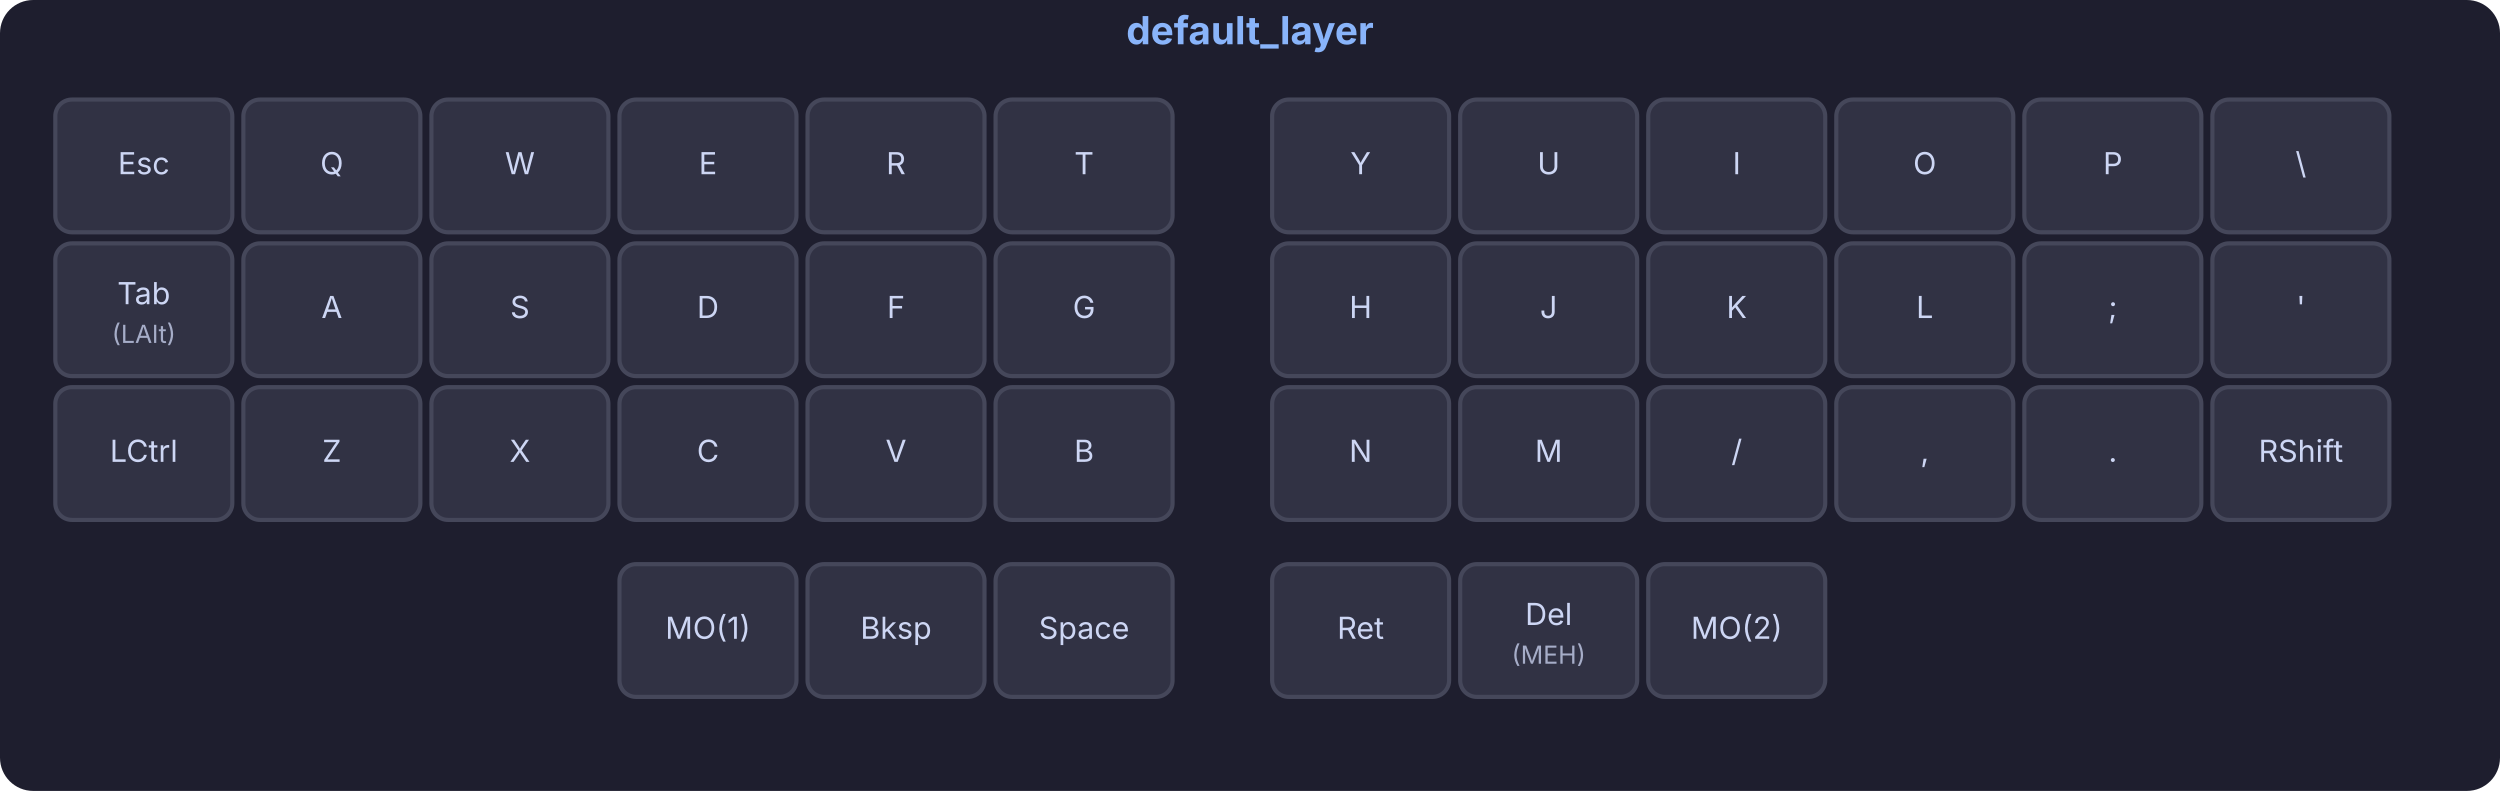
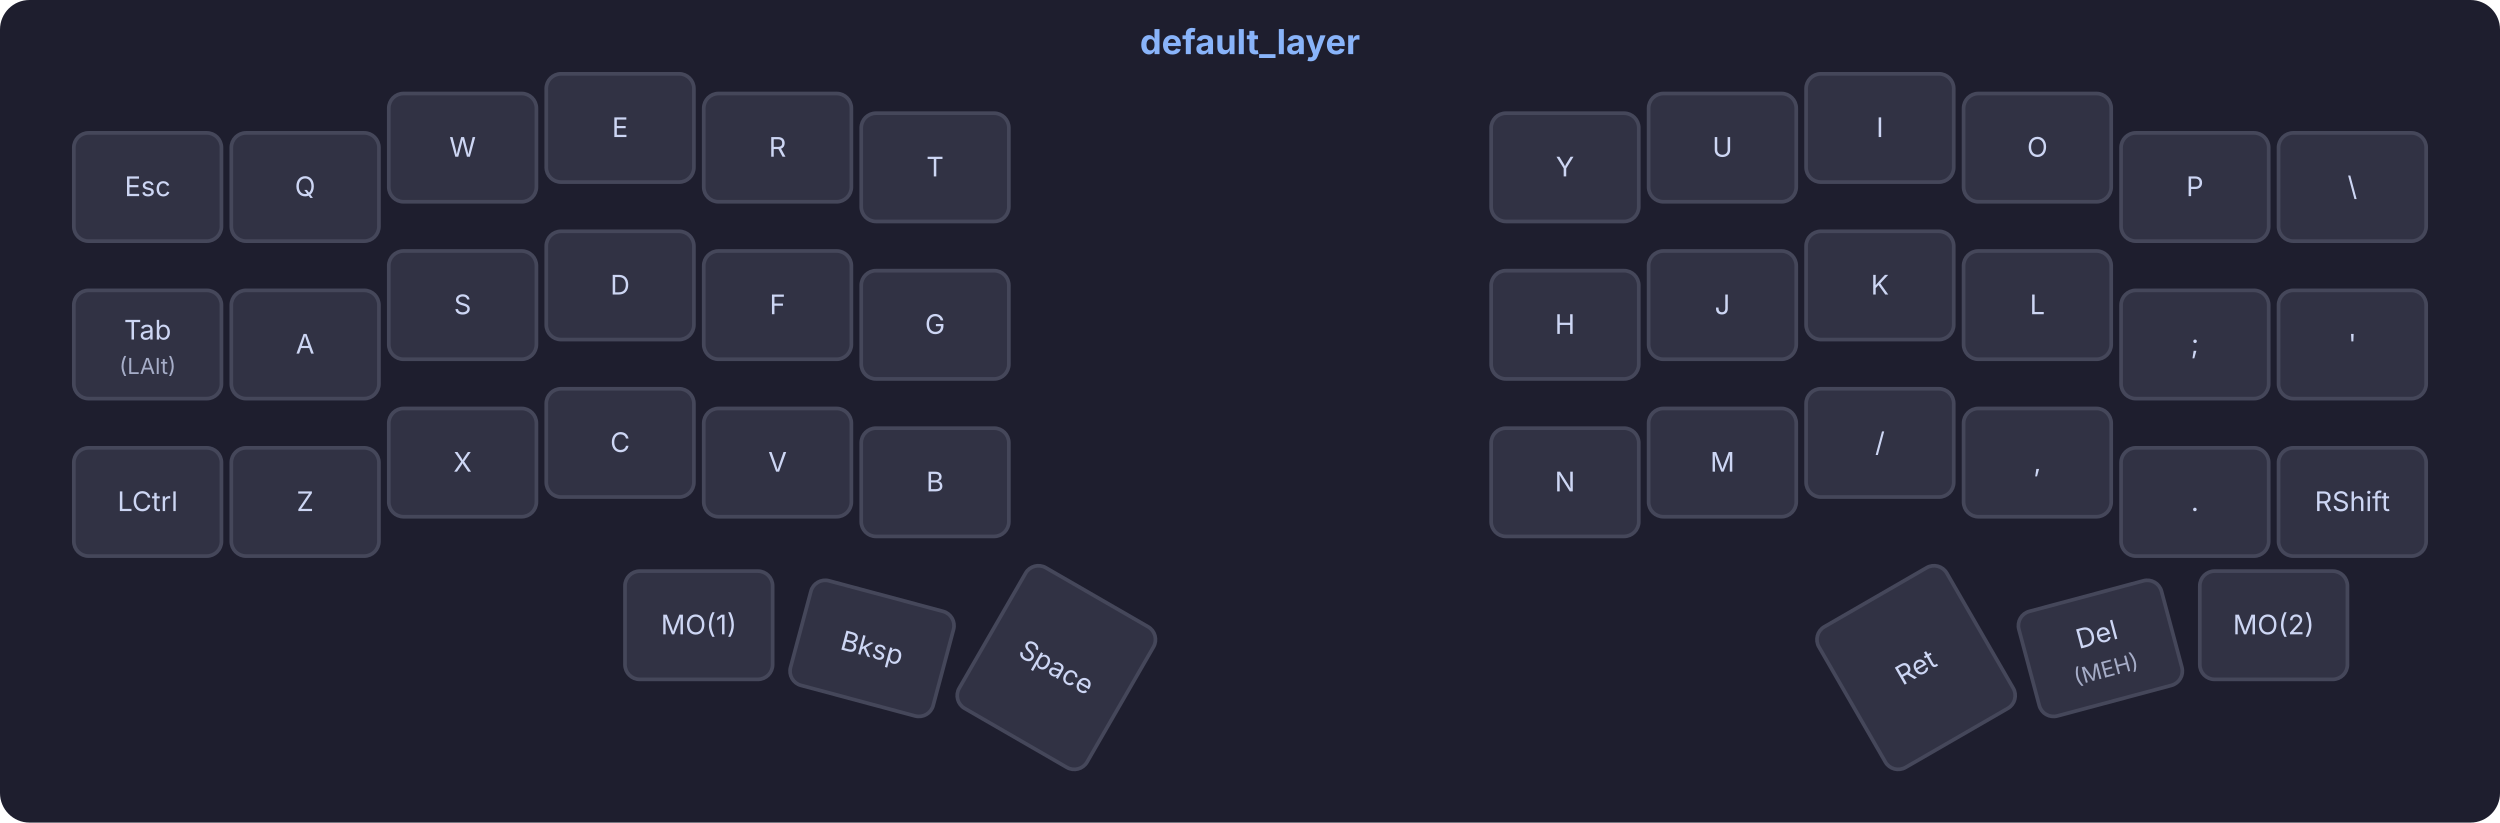
- <svg xmlns="http://www.w3.org/2000/svg" width="904" height="286" viewBox="-20 -20 904 286">
-   <rect x="-20" y="-20" width="904" height="286" fill="#1e1e2e" rx="12" />
-   <text x="432" y="-4" text-anchor="middle" fill="#89b4fa" font-size="14px" font-weight="bold" font-family="Inter, SF Pro Text, Segoe UI, system-ui, sans-serif">default_layer</text>
-   <rect x="0" y="16" width="64" height="48" rx="6" fill="#313244" stroke="#45475a" stroke-width="1.5" />
-   <text x="32" y="43" text-anchor="middle" fill="#cdd6f4" font-size="11px" font-family="Inter, SF Pro Text, Segoe UI, system-ui, sans-serif">Esc</text>
-   <rect x="68" y="16" width="64" height="48" rx="6" fill="#313244" stroke="#45475a" stroke-width="1.5" />
-   <text x="100" y="43" text-anchor="middle" fill="#cdd6f4" font-size="11px" font-family="Inter, SF Pro Text, Segoe UI, system-ui, sans-serif">Q</text>
-   <rect x="136" y="16" width="64" height="48" rx="6" fill="#313244" stroke="#45475a" stroke-width="1.5" />
-   <text x="168" y="43" text-anchor="middle" fill="#cdd6f4" font-size="11px" font-family="Inter, SF Pro Text, Segoe UI, system-ui, sans-serif">W</text>
-   <rect x="204" y="16" width="64" height="48" rx="6" fill="#313244" stroke="#45475a" stroke-width="1.5" />
-   <text x="236" y="43" text-anchor="middle" fill="#cdd6f4" font-size="11px" font-family="Inter, SF Pro Text, Segoe UI, system-ui, sans-serif">E</text>
-   <rect x="272" y="16" width="64" height="48" rx="6" fill="#313244" stroke="#45475a" stroke-width="1.5" />
-   <text x="304" y="43" text-anchor="middle" fill="#cdd6f4" font-size="11px" font-family="Inter, SF Pro Text, Segoe UI, system-ui, sans-serif">R</text>
-   <rect x="340" y="16" width="64" height="48" rx="6" fill="#313244" stroke="#45475a" stroke-width="1.5" />
-   <text x="372" y="43" text-anchor="middle" fill="#cdd6f4" font-size="11px" font-family="Inter, SF Pro Text, Segoe UI, system-ui, sans-serif">T</text>
-   <rect x="440" y="16" width="64" height="48" rx="6" fill="#313244" stroke="#45475a" stroke-width="1.5" />
-   <text x="472" y="43" text-anchor="middle" fill="#cdd6f4" font-size="11px" font-family="Inter, SF Pro Text, Segoe UI, system-ui, sans-serif">Y</text>
-   <rect x="508" y="16" width="64" height="48" rx="6" fill="#313244" stroke="#45475a" stroke-width="1.5" />
-   <text x="540" y="43" text-anchor="middle" fill="#cdd6f4" font-size="11px" font-family="Inter, SF Pro Text, Segoe UI, system-ui, sans-serif">U</text>
-   <rect x="576" y="16" width="64" height="48" rx="6" fill="#313244" stroke="#45475a" stroke-width="1.5" />
-   <text x="608" y="43" text-anchor="middle" fill="#cdd6f4" font-size="11px" font-family="Inter, SF Pro Text, Segoe UI, system-ui, sans-serif">I</text>
-   <rect x="644" y="16" width="64" height="48" rx="6" fill="#313244" stroke="#45475a" stroke-width="1.5" />
-   <text x="676" y="43" text-anchor="middle" fill="#cdd6f4" font-size="11px" font-family="Inter, SF Pro Text, Segoe UI, system-ui, sans-serif">O</text>
-   <rect x="712" y="16" width="64" height="48" rx="6" fill="#313244" stroke="#45475a" stroke-width="1.5" />
-   <text x="744" y="43" text-anchor="middle" fill="#cdd6f4" font-size="11px" font-family="Inter, SF Pro Text, Segoe UI, system-ui, sans-serif">P</text>
-   <rect x="780" y="16" width="64" height="48" rx="6" fill="#313244" stroke="#45475a" stroke-width="1.5" />
-   <text x="812" y="43" text-anchor="middle" fill="#cdd6f4" font-size="11px" font-family="Inter, SF Pro Text, Segoe UI, system-ui, sans-serif">\</text>
-   <rect x="0" y="68" width="64" height="48" rx="6" fill="#313244" stroke="#45475a" stroke-width="1.5" />
-   <text x="32" y="90" text-anchor="middle" fill="#cdd6f4" font-size="11px" font-family="Inter, SF Pro Text, Segoe UI, system-ui, sans-serif">Tab</text>
-   <text x="32" y="104" text-anchor="middle" fill="#a6adc8" font-size="9px" font-family="Inter, SF Pro Text, Segoe UI, system-ui, sans-serif">(LAlt)</text>
-   <rect x="68" y="68" width="64" height="48" rx="6" fill="#313244" stroke="#45475a" stroke-width="1.5" />
-   <text x="100" y="95" text-anchor="middle" fill="#cdd6f4" font-size="11px" font-family="Inter, SF Pro Text, Segoe UI, system-ui, sans-serif">A</text>
-   <rect x="136" y="68" width="64" height="48" rx="6" fill="#313244" stroke="#45475a" stroke-width="1.5" />
-   <text x="168" y="95" text-anchor="middle" fill="#cdd6f4" font-size="11px" font-family="Inter, SF Pro Text, Segoe UI, system-ui, sans-serif">S</text>
-   <rect x="204" y="68" width="64" height="48" rx="6" fill="#313244" stroke="#45475a" stroke-width="1.5" />
-   <text x="236" y="95" text-anchor="middle" fill="#cdd6f4" font-size="11px" font-family="Inter, SF Pro Text, Segoe UI, system-ui, sans-serif">D</text>
-   <rect x="272" y="68" width="64" height="48" rx="6" fill="#313244" stroke="#45475a" stroke-width="1.5" />
-   <text x="304" y="95" text-anchor="middle" fill="#cdd6f4" font-size="11px" font-family="Inter, SF Pro Text, Segoe UI, system-ui, sans-serif">F</text>
-   <rect x="340" y="68" width="64" height="48" rx="6" fill="#313244" stroke="#45475a" stroke-width="1.5" />
-   <text x="372" y="95" text-anchor="middle" fill="#cdd6f4" font-size="11px" font-family="Inter, SF Pro Text, Segoe UI, system-ui, sans-serif">G</text>
-   <rect x="440" y="68" width="64" height="48" rx="6" fill="#313244" stroke="#45475a" stroke-width="1.5" />
-   <text x="472" y="95" text-anchor="middle" fill="#cdd6f4" font-size="11px" font-family="Inter, SF Pro Text, Segoe UI, system-ui, sans-serif">H</text>
-   <rect x="508" y="68" width="64" height="48" rx="6" fill="#313244" stroke="#45475a" stroke-width="1.5" />
-   <text x="540" y="95" text-anchor="middle" fill="#cdd6f4" font-size="11px" font-family="Inter, SF Pro Text, Segoe UI, system-ui, sans-serif">J</text>
-   <rect x="576" y="68" width="64" height="48" rx="6" fill="#313244" stroke="#45475a" stroke-width="1.5" />
-   <text x="608" y="95" text-anchor="middle" fill="#cdd6f4" font-size="11px" font-family="Inter, SF Pro Text, Segoe UI, system-ui, sans-serif">K</text>
-   <rect x="644" y="68" width="64" height="48" rx="6" fill="#313244" stroke="#45475a" stroke-width="1.5" />
-   <text x="676" y="95" text-anchor="middle" fill="#cdd6f4" font-size="11px" font-family="Inter, SF Pro Text, Segoe UI, system-ui, sans-serif">L</text>
-   <rect x="712" y="68" width="64" height="48" rx="6" fill="#313244" stroke="#45475a" stroke-width="1.5" />
-   <text x="744" y="95" text-anchor="middle" fill="#cdd6f4" font-size="11px" font-family="Inter, SF Pro Text, Segoe UI, system-ui, sans-serif">;</text>
-   <rect x="780" y="68" width="64" height="48" rx="6" fill="#313244" stroke="#45475a" stroke-width="1.5" />
-   <text x="812" y="95" text-anchor="middle" fill="#cdd6f4" font-size="11px" font-family="Inter, SF Pro Text, Segoe UI, system-ui, sans-serif">'</text>
-   <rect x="0" y="120" width="64" height="48" rx="6" fill="#313244" stroke="#45475a" stroke-width="1.5" />
-   <text x="32" y="147" text-anchor="middle" fill="#cdd6f4" font-size="11px" font-family="Inter, SF Pro Text, Segoe UI, system-ui, sans-serif">LCtrl</text>
-   <rect x="68" y="120" width="64" height="48" rx="6" fill="#313244" stroke="#45475a" stroke-width="1.5" />
-   <text x="100" y="147" text-anchor="middle" fill="#cdd6f4" font-size="11px" font-family="Inter, SF Pro Text, Segoe UI, system-ui, sans-serif">Z</text>
-   <rect x="136" y="120" width="64" height="48" rx="6" fill="#313244" stroke="#45475a" stroke-width="1.5" />
-   <text x="168" y="147" text-anchor="middle" fill="#cdd6f4" font-size="11px" font-family="Inter, SF Pro Text, Segoe UI, system-ui, sans-serif">X</text>
-   <rect x="204" y="120" width="64" height="48" rx="6" fill="#313244" stroke="#45475a" stroke-width="1.5" />
-   <text x="236" y="147" text-anchor="middle" fill="#cdd6f4" font-size="11px" font-family="Inter, SF Pro Text, Segoe UI, system-ui, sans-serif">C</text>
-   <rect x="272" y="120" width="64" height="48" rx="6" fill="#313244" stroke="#45475a" stroke-width="1.5" />
-   <text x="304" y="147" text-anchor="middle" fill="#cdd6f4" font-size="11px" font-family="Inter, SF Pro Text, Segoe UI, system-ui, sans-serif">V</text>
-   <rect x="340" y="120" width="64" height="48" rx="6" fill="#313244" stroke="#45475a" stroke-width="1.5" />
-   <text x="372" y="147" text-anchor="middle" fill="#cdd6f4" font-size="11px" font-family="Inter, SF Pro Text, Segoe UI, system-ui, sans-serif">B</text>
-   <rect x="440" y="120" width="64" height="48" rx="6" fill="#313244" stroke="#45475a" stroke-width="1.5" />
-   <text x="472" y="147" text-anchor="middle" fill="#cdd6f4" font-size="11px" font-family="Inter, SF Pro Text, Segoe UI, system-ui, sans-serif">N</text>
-   <rect x="508" y="120" width="64" height="48" rx="6" fill="#313244" stroke="#45475a" stroke-width="1.5" />
-   <text x="540" y="147" text-anchor="middle" fill="#cdd6f4" font-size="11px" font-family="Inter, SF Pro Text, Segoe UI, system-ui, sans-serif">M</text>
-   <rect x="576" y="120" width="64" height="48" rx="6" fill="#313244" stroke="#45475a" stroke-width="1.5" />
-   <text x="608" y="147" text-anchor="middle" fill="#cdd6f4" font-size="11px" font-family="Inter, SF Pro Text, Segoe UI, system-ui, sans-serif">/</text>
-   <rect x="644" y="120" width="64" height="48" rx="6" fill="#313244" stroke="#45475a" stroke-width="1.5" />
-   <text x="676" y="147" text-anchor="middle" fill="#cdd6f4" font-size="11px" font-family="Inter, SF Pro Text, Segoe UI, system-ui, sans-serif">,</text>
-   <rect x="712" y="120" width="64" height="48" rx="6" fill="#313244" stroke="#45475a" stroke-width="1.5" />
-   <text x="744" y="147" text-anchor="middle" fill="#cdd6f4" font-size="11px" font-family="Inter, SF Pro Text, Segoe UI, system-ui, sans-serif">.</text>
-   <rect x="780" y="120" width="64" height="48" rx="6" fill="#313244" stroke="#45475a" stroke-width="1.5" />
-   <text x="812" y="147" text-anchor="middle" fill="#cdd6f4" font-size="11px" font-family="Inter, SF Pro Text, Segoe UI, system-ui, sans-serif">RShift</text>
-   <rect x="204" y="184" width="64" height="48" rx="6" fill="#313244" stroke="#45475a" stroke-width="1.5" />
-   <text x="236" y="211" text-anchor="middle" fill="#cdd6f4" font-size="11px" font-family="Inter, SF Pro Text, Segoe UI, system-ui, sans-serif">MO(1)</text>
-   <rect x="272" y="184" width="64" height="48" rx="6" fill="#313244" stroke="#45475a" stroke-width="1.5" />
-   <text x="304" y="211" text-anchor="middle" fill="#cdd6f4" font-size="11px" font-family="Inter, SF Pro Text, Segoe UI, system-ui, sans-serif">Bksp</text>
-   <rect x="340" y="184" width="64" height="48" rx="6" fill="#313244" stroke="#45475a" stroke-width="1.5" />
-   <text x="372" y="211" text-anchor="middle" fill="#cdd6f4" font-size="11px" font-family="Inter, SF Pro Text, Segoe UI, system-ui, sans-serif">Space</text>
-   <rect x="440" y="184" width="64" height="48" rx="6" fill="#313244" stroke="#45475a" stroke-width="1.5" />
-   <text x="472" y="211" text-anchor="middle" fill="#cdd6f4" font-size="11px" font-family="Inter, SF Pro Text, Segoe UI, system-ui, sans-serif">Ret</text>
-   <rect x="508" y="184" width="64" height="48" rx="6" fill="#313244" stroke="#45475a" stroke-width="1.5" />
-   <text x="540" y="206" text-anchor="middle" fill="#cdd6f4" font-size="11px" font-family="Inter, SF Pro Text, Segoe UI, system-ui, sans-serif">Del</text>
-   <text x="540" y="220" text-anchor="middle" fill="#a6adc8" font-size="9px" font-family="Inter, SF Pro Text, Segoe UI, system-ui, sans-serif">(MEH)</text>
-   <rect x="576" y="184" width="64" height="48" rx="6" fill="#313244" stroke="#45475a" stroke-width="1.5" />
-   <text x="608" y="211" text-anchor="middle" fill="#cdd6f4" font-size="11px" font-family="Inter, SF Pro Text, Segoe UI, system-ui, sans-serif">MO(2)</text>
+ <svg xmlns="http://www.w3.org/2000/svg" viewBox="-30.0 -30.0 1016.0 334.3">
+   <rect x="-30.0" y="-30.0" width="1016.0" height="334.3" fill="#1e1e2e" rx="12" />
+   <text x="478.0" y="-8" text-anchor="middle" fill="#89b4fa" font-size="14px" font-weight="bold" font-family="Inter, SF Pro Text, Segoe UI, system-ui, sans-serif">default_layer</text>
+   <g>
+     <rect x="0.0" y="24.0" width="60.0" height="44.0" rx="6" fill="#313244" stroke="#45475a" stroke-width="1.5" />
+     <text x="30.0" y="49.7" text-anchor="middle" fill="#cdd6f4" font-size="11px" font-family="Inter, SF Pro Text, Segoe UI, system-ui, sans-serif">Esc</text>
+   </g>
+   <g>
+     <rect x="64.0" y="24.0" width="60.0" height="44.0" rx="6" fill="#313244" stroke="#45475a" stroke-width="1.5" />
+     <text x="94.0" y="49.7" text-anchor="middle" fill="#cdd6f4" font-size="11px" font-family="Inter, SF Pro Text, Segoe UI, system-ui, sans-serif">Q</text>
+   </g>
+   <g>
+     <rect x="128.0" y="8.0" width="60.0" height="44.0" rx="6" fill="#313244" stroke="#45475a" stroke-width="1.5" />
+     <text x="158.0" y="33.7" text-anchor="middle" fill="#cdd6f4" font-size="11px" font-family="Inter, SF Pro Text, Segoe UI, system-ui, sans-serif">W</text>
+   </g>
+   <g>
+     <rect x="192.0" y="0.0" width="60.0" height="44.0" rx="6" fill="#313244" stroke="#45475a" stroke-width="1.5" />
+     <text x="222.0" y="25.7" text-anchor="middle" fill="#cdd6f4" font-size="11px" font-family="Inter, SF Pro Text, Segoe UI, system-ui, sans-serif">E</text>
+   </g>
+   <g>
+     <rect x="256.0" y="8.0" width="60.0" height="44.0" rx="6" fill="#313244" stroke="#45475a" stroke-width="1.5" />
+     <text x="286.0" y="33.7" text-anchor="middle" fill="#cdd6f4" font-size="11px" font-family="Inter, SF Pro Text, Segoe UI, system-ui, sans-serif">R</text>
+   </g>
+   <g>
+     <rect x="320.0" y="16.0" width="60.0" height="44.0" rx="6" fill="#313244" stroke="#45475a" stroke-width="1.5" />
+     <text x="350.0" y="41.7" text-anchor="middle" fill="#cdd6f4" font-size="11px" font-family="Inter, SF Pro Text, Segoe UI, system-ui, sans-serif">T</text>
+   </g>
+   <g>
+     <rect x="576.0" y="16.0" width="60.0" height="44.0" rx="6" fill="#313244" stroke="#45475a" stroke-width="1.5" />
+     <text x="606.0" y="41.7" text-anchor="middle" fill="#cdd6f4" font-size="11px" font-family="Inter, SF Pro Text, Segoe UI, system-ui, sans-serif">Y</text>
+   </g>
+   <g>
+     <rect x="640.0" y="8.0" width="60.0" height="44.0" rx="6" fill="#313244" stroke="#45475a" stroke-width="1.5" />
+     <text x="670.0" y="33.7" text-anchor="middle" fill="#cdd6f4" font-size="11px" font-family="Inter, SF Pro Text, Segoe UI, system-ui, sans-serif">U</text>
+   </g>
+   <g>
+     <rect x="704.0" y="0.0" width="60.0" height="44.0" rx="6" fill="#313244" stroke="#45475a" stroke-width="1.5" />
+     <text x="734.0" y="25.7" text-anchor="middle" fill="#cdd6f4" font-size="11px" font-family="Inter, SF Pro Text, Segoe UI, system-ui, sans-serif">I</text>
+   </g>
+   <g>
+     <rect x="768.0" y="8.0" width="60.0" height="44.0" rx="6" fill="#313244" stroke="#45475a" stroke-width="1.5" />
+     <text x="798.0" y="33.7" text-anchor="middle" fill="#cdd6f4" font-size="11px" font-family="Inter, SF Pro Text, Segoe UI, system-ui, sans-serif">O</text>
+   </g>
+   <g>
+     <rect x="832.0" y="24.0" width="60.0" height="44.0" rx="6" fill="#313244" stroke="#45475a" stroke-width="1.5" />
+     <text x="862.0" y="49.7" text-anchor="middle" fill="#cdd6f4" font-size="11px" font-family="Inter, SF Pro Text, Segoe UI, system-ui, sans-serif">P</text>
+   </g>
+   <g>
+     <rect x="896.0" y="24.0" width="60.0" height="44.0" rx="6" fill="#313244" stroke="#45475a" stroke-width="1.5" />
+     <text x="926.0" y="49.7" text-anchor="middle" fill="#cdd6f4" font-size="11px" font-family="Inter, SF Pro Text, Segoe UI, system-ui, sans-serif">\</text>
+   </g>
+   <g>
+     <rect x="0.0" y="88.0" width="60.0" height="44.0" rx="6" fill="#313244" stroke="#45475a" stroke-width="1.5" />
+     <text x="30.0" y="108.0" text-anchor="middle" fill="#cdd6f4" font-size="11px" font-family="Inter, SF Pro Text, Segoe UI, system-ui, sans-serif">Tab</text>
+     <text x="30.0" y="122.0" text-anchor="middle" fill="#a6adc8" font-size="9px" font-family="Inter, SF Pro Text, Segoe UI, system-ui, sans-serif">(LAlt)</text>
+   </g>
+   <g>
+     <rect x="64.0" y="88.0" width="60.0" height="44.0" rx="6" fill="#313244" stroke="#45475a" stroke-width="1.5" />
+     <text x="94.0" y="113.7" text-anchor="middle" fill="#cdd6f4" font-size="11px" font-family="Inter, SF Pro Text, Segoe UI, system-ui, sans-serif">A</text>
+   </g>
+   <g>
+     <rect x="128.0" y="72.0" width="60.0" height="44.0" rx="6" fill="#313244" stroke="#45475a" stroke-width="1.5" />
+     <text x="158.0" y="97.7" text-anchor="middle" fill="#cdd6f4" font-size="11px" font-family="Inter, SF Pro Text, Segoe UI, system-ui, sans-serif">S</text>
+   </g>
+   <g>
+     <rect x="192.0" y="64.0" width="60.0" height="44.0" rx="6" fill="#313244" stroke="#45475a" stroke-width="1.5" />
+     <text x="222.0" y="89.7" text-anchor="middle" fill="#cdd6f4" font-size="11px" font-family="Inter, SF Pro Text, Segoe UI, system-ui, sans-serif">D</text>
+   </g>
+   <g>
+     <rect x="256.0" y="72.0" width="60.0" height="44.0" rx="6" fill="#313244" stroke="#45475a" stroke-width="1.5" />
+     <text x="286.0" y="97.7" text-anchor="middle" fill="#cdd6f4" font-size="11px" font-family="Inter, SF Pro Text, Segoe UI, system-ui, sans-serif">F</text>
+   </g>
+   <g>
+     <rect x="320.0" y="80.0" width="60.0" height="44.0" rx="6" fill="#313244" stroke="#45475a" stroke-width="1.5" />
+     <text x="350.0" y="105.7" text-anchor="middle" fill="#cdd6f4" font-size="11px" font-family="Inter, SF Pro Text, Segoe UI, system-ui, sans-serif">G</text>
+   </g>
+   <g>
+     <rect x="576.0" y="80.0" width="60.0" height="44.0" rx="6" fill="#313244" stroke="#45475a" stroke-width="1.5" />
+     <text x="606.0" y="105.7" text-anchor="middle" fill="#cdd6f4" font-size="11px" font-family="Inter, SF Pro Text, Segoe UI, system-ui, sans-serif">H</text>
+   </g>
+   <g>
+     <rect x="640.0" y="72.0" width="60.0" height="44.0" rx="6" fill="#313244" stroke="#45475a" stroke-width="1.5" />
+     <text x="670.0" y="97.7" text-anchor="middle" fill="#cdd6f4" font-size="11px" font-family="Inter, SF Pro Text, Segoe UI, system-ui, sans-serif">J</text>
+   </g>
+   <g>
+     <rect x="704.0" y="64.0" width="60.0" height="44.0" rx="6" fill="#313244" stroke="#45475a" stroke-width="1.5" />
+     <text x="734.0" y="89.7" text-anchor="middle" fill="#cdd6f4" font-size="11px" font-family="Inter, SF Pro Text, Segoe UI, system-ui, sans-serif">K</text>
+   </g>
+   <g>
+     <rect x="768.0" y="72.0" width="60.0" height="44.0" rx="6" fill="#313244" stroke="#45475a" stroke-width="1.5" />
+     <text x="798.0" y="97.7" text-anchor="middle" fill="#cdd6f4" font-size="11px" font-family="Inter, SF Pro Text, Segoe UI, system-ui, sans-serif">L</text>
+   </g>
+   <g>
+     <rect x="832.0" y="88.0" width="60.0" height="44.0" rx="6" fill="#313244" stroke="#45475a" stroke-width="1.5" />
+     <text x="862.0" y="113.7" text-anchor="middle" fill="#cdd6f4" font-size="11px" font-family="Inter, SF Pro Text, Segoe UI, system-ui, sans-serif">;</text>
+   </g>
+   <g>
+     <rect x="896.0" y="88.0" width="60.0" height="44.0" rx="6" fill="#313244" stroke="#45475a" stroke-width="1.5" />
+     <text x="926.0" y="113.7" text-anchor="middle" fill="#cdd6f4" font-size="11px" font-family="Inter, SF Pro Text, Segoe UI, system-ui, sans-serif">'</text>
+   </g>
+   <g>
+     <rect x="0.0" y="152.0" width="60.0" height="44.0" rx="6" fill="#313244" stroke="#45475a" stroke-width="1.5" />
+     <text x="30.0" y="177.7" text-anchor="middle" fill="#cdd6f4" font-size="11px" font-family="Inter, SF Pro Text, Segoe UI, system-ui, sans-serif">LCtrl</text>
+   </g>
+   <g>
+     <rect x="64.0" y="152.0" width="60.0" height="44.0" rx="6" fill="#313244" stroke="#45475a" stroke-width="1.5" />
+     <text x="94.0" y="177.7" text-anchor="middle" fill="#cdd6f4" font-size="11px" font-family="Inter, SF Pro Text, Segoe UI, system-ui, sans-serif">Z</text>
+   </g>
+   <g>
+     <rect x="128.0" y="136.0" width="60.0" height="44.0" rx="6" fill="#313244" stroke="#45475a" stroke-width="1.5" />
+     <text x="158.0" y="161.7" text-anchor="middle" fill="#cdd6f4" font-size="11px" font-family="Inter, SF Pro Text, Segoe UI, system-ui, sans-serif">X</text>
+   </g>
+   <g>
+     <rect x="192.0" y="128.0" width="60.0" height="44.0" rx="6" fill="#313244" stroke="#45475a" stroke-width="1.5" />
+     <text x="222.0" y="153.7" text-anchor="middle" fill="#cdd6f4" font-size="11px" font-family="Inter, SF Pro Text, Segoe UI, system-ui, sans-serif">C</text>
+   </g>
+   <g>
+     <rect x="256.0" y="136.0" width="60.0" height="44.0" rx="6" fill="#313244" stroke="#45475a" stroke-width="1.5" />
+     <text x="286.0" y="161.7" text-anchor="middle" fill="#cdd6f4" font-size="11px" font-family="Inter, SF Pro Text, Segoe UI, system-ui, sans-serif">V</text>
+   </g>
+   <g>
+     <rect x="320.0" y="144.0" width="60.0" height="44.0" rx="6" fill="#313244" stroke="#45475a" stroke-width="1.5" />
+     <text x="350.0" y="169.7" text-anchor="middle" fill="#cdd6f4" font-size="11px" font-family="Inter, SF Pro Text, Segoe UI, system-ui, sans-serif">B</text>
+   </g>
+   <g>
+     <rect x="576.0" y="144.0" width="60.0" height="44.0" rx="6" fill="#313244" stroke="#45475a" stroke-width="1.5" />
+     <text x="606.0" y="169.7" text-anchor="middle" fill="#cdd6f4" font-size="11px" font-family="Inter, SF Pro Text, Segoe UI, system-ui, sans-serif">N</text>
+   </g>
+   <g>
+     <rect x="640.0" y="136.0" width="60.0" height="44.0" rx="6" fill="#313244" stroke="#45475a" stroke-width="1.5" />
+     <text x="670.0" y="161.7" text-anchor="middle" fill="#cdd6f4" font-size="11px" font-family="Inter, SF Pro Text, Segoe UI, system-ui, sans-serif">M</text>
+   </g>
+   <g>
+     <rect x="704.0" y="128.0" width="60.0" height="44.0" rx="6" fill="#313244" stroke="#45475a" stroke-width="1.5" />
+     <text x="734.0" y="153.7" text-anchor="middle" fill="#cdd6f4" font-size="11px" font-family="Inter, SF Pro Text, Segoe UI, system-ui, sans-serif">/</text>
+   </g>
+   <g>
+     <rect x="768.0" y="136.0" width="60.0" height="44.0" rx="6" fill="#313244" stroke="#45475a" stroke-width="1.5" />
+     <text x="798.0" y="161.7" text-anchor="middle" fill="#cdd6f4" font-size="11px" font-family="Inter, SF Pro Text, Segoe UI, system-ui, sans-serif">,</text>
+   </g>
+   <g>
+     <rect x="832.0" y="152.0" width="60.0" height="44.0" rx="6" fill="#313244" stroke="#45475a" stroke-width="1.5" />
+     <text x="862.0" y="177.7" text-anchor="middle" fill="#cdd6f4" font-size="11px" font-family="Inter, SF Pro Text, Segoe UI, system-ui, sans-serif">.</text>
+   </g>
+   <g>
+     <rect x="896.0" y="152.0" width="60.0" height="44.0" rx="6" fill="#313244" stroke="#45475a" stroke-width="1.5" />
+     <text x="926.0" y="177.7" text-anchor="middle" fill="#cdd6f4" font-size="11px" font-family="Inter, SF Pro Text, Segoe UI, system-ui, sans-serif">RShift</text>
+   </g>
+   <g>
+     <rect x="224.0" y="202.1" width="60.0" height="44.0" rx="6" fill="#313244" stroke="#45475a" stroke-width="1.5" />
+     <text x="254.0" y="227.8" text-anchor="middle" fill="#cdd6f4" font-size="11px" font-family="Inter, SF Pro Text, Segoe UI, system-ui, sans-serif">MO(1)</text>
+   </g>
+   <g transform="rotate(15.0 324.4 233.5)">
+     <rect x="294.4" y="211.5" width="60.0" height="44.0" rx="6" fill="#313244" stroke="#45475a" stroke-width="1.5" />
+     <text x="324.4" y="237.2" text-anchor="middle" fill="#cdd6f4" font-size="11px" font-family="Inter, SF Pro Text, Segoe UI, system-ui, sans-serif">Bksp</text>
+   </g>
+   <g transform="rotate(30.0 399.3 241.3)">
+     <rect x="369.3" y="208.3" width="60.0" height="66.0" rx="6" fill="#313244" stroke="#45475a" stroke-width="1.5" />
+     <text x="399.3" y="245.0" text-anchor="middle" fill="#cdd6f4" font-size="11px" font-family="Inter, SF Pro Text, Segoe UI, system-ui, sans-serif">Space</text>
+   </g>
+   <g transform="rotate(-30.0 748.7 241.3)">
+     <rect x="718.7" y="208.3" width="60.0" height="66.0" rx="6" fill="#313244" stroke="#45475a" stroke-width="1.5" />
+     <text x="748.7" y="245.0" text-anchor="middle" fill="#cdd6f4" font-size="11px" font-family="Inter, SF Pro Text, Segoe UI, system-ui, sans-serif">Ret</text>
+   </g>
+   <g transform="rotate(-15.0 823.6 233.5)">
+     <rect x="793.6" y="211.5" width="60.0" height="44.0" rx="6" fill="#313244" stroke="#45475a" stroke-width="1.5" />
+     <text x="823.6" y="231.5" text-anchor="middle" fill="#cdd6f4" font-size="11px" font-family="Inter, SF Pro Text, Segoe UI, system-ui, sans-serif">Del</text>
+     <text x="823.6" y="245.5" text-anchor="middle" fill="#a6adc8" font-size="9px" font-family="Inter, SF Pro Text, Segoe UI, system-ui, sans-serif">(MEH)</text>
+   </g>
+   <g>
+     <rect x="864.0" y="202.1" width="60.0" height="44.0" rx="6" fill="#313244" stroke="#45475a" stroke-width="1.5" />
+     <text x="894.0" y="227.8" text-anchor="middle" fill="#cdd6f4" font-size="11px" font-family="Inter, SF Pro Text, Segoe UI, system-ui, sans-serif">MO(2)</text>
+   </g>
</svg>
